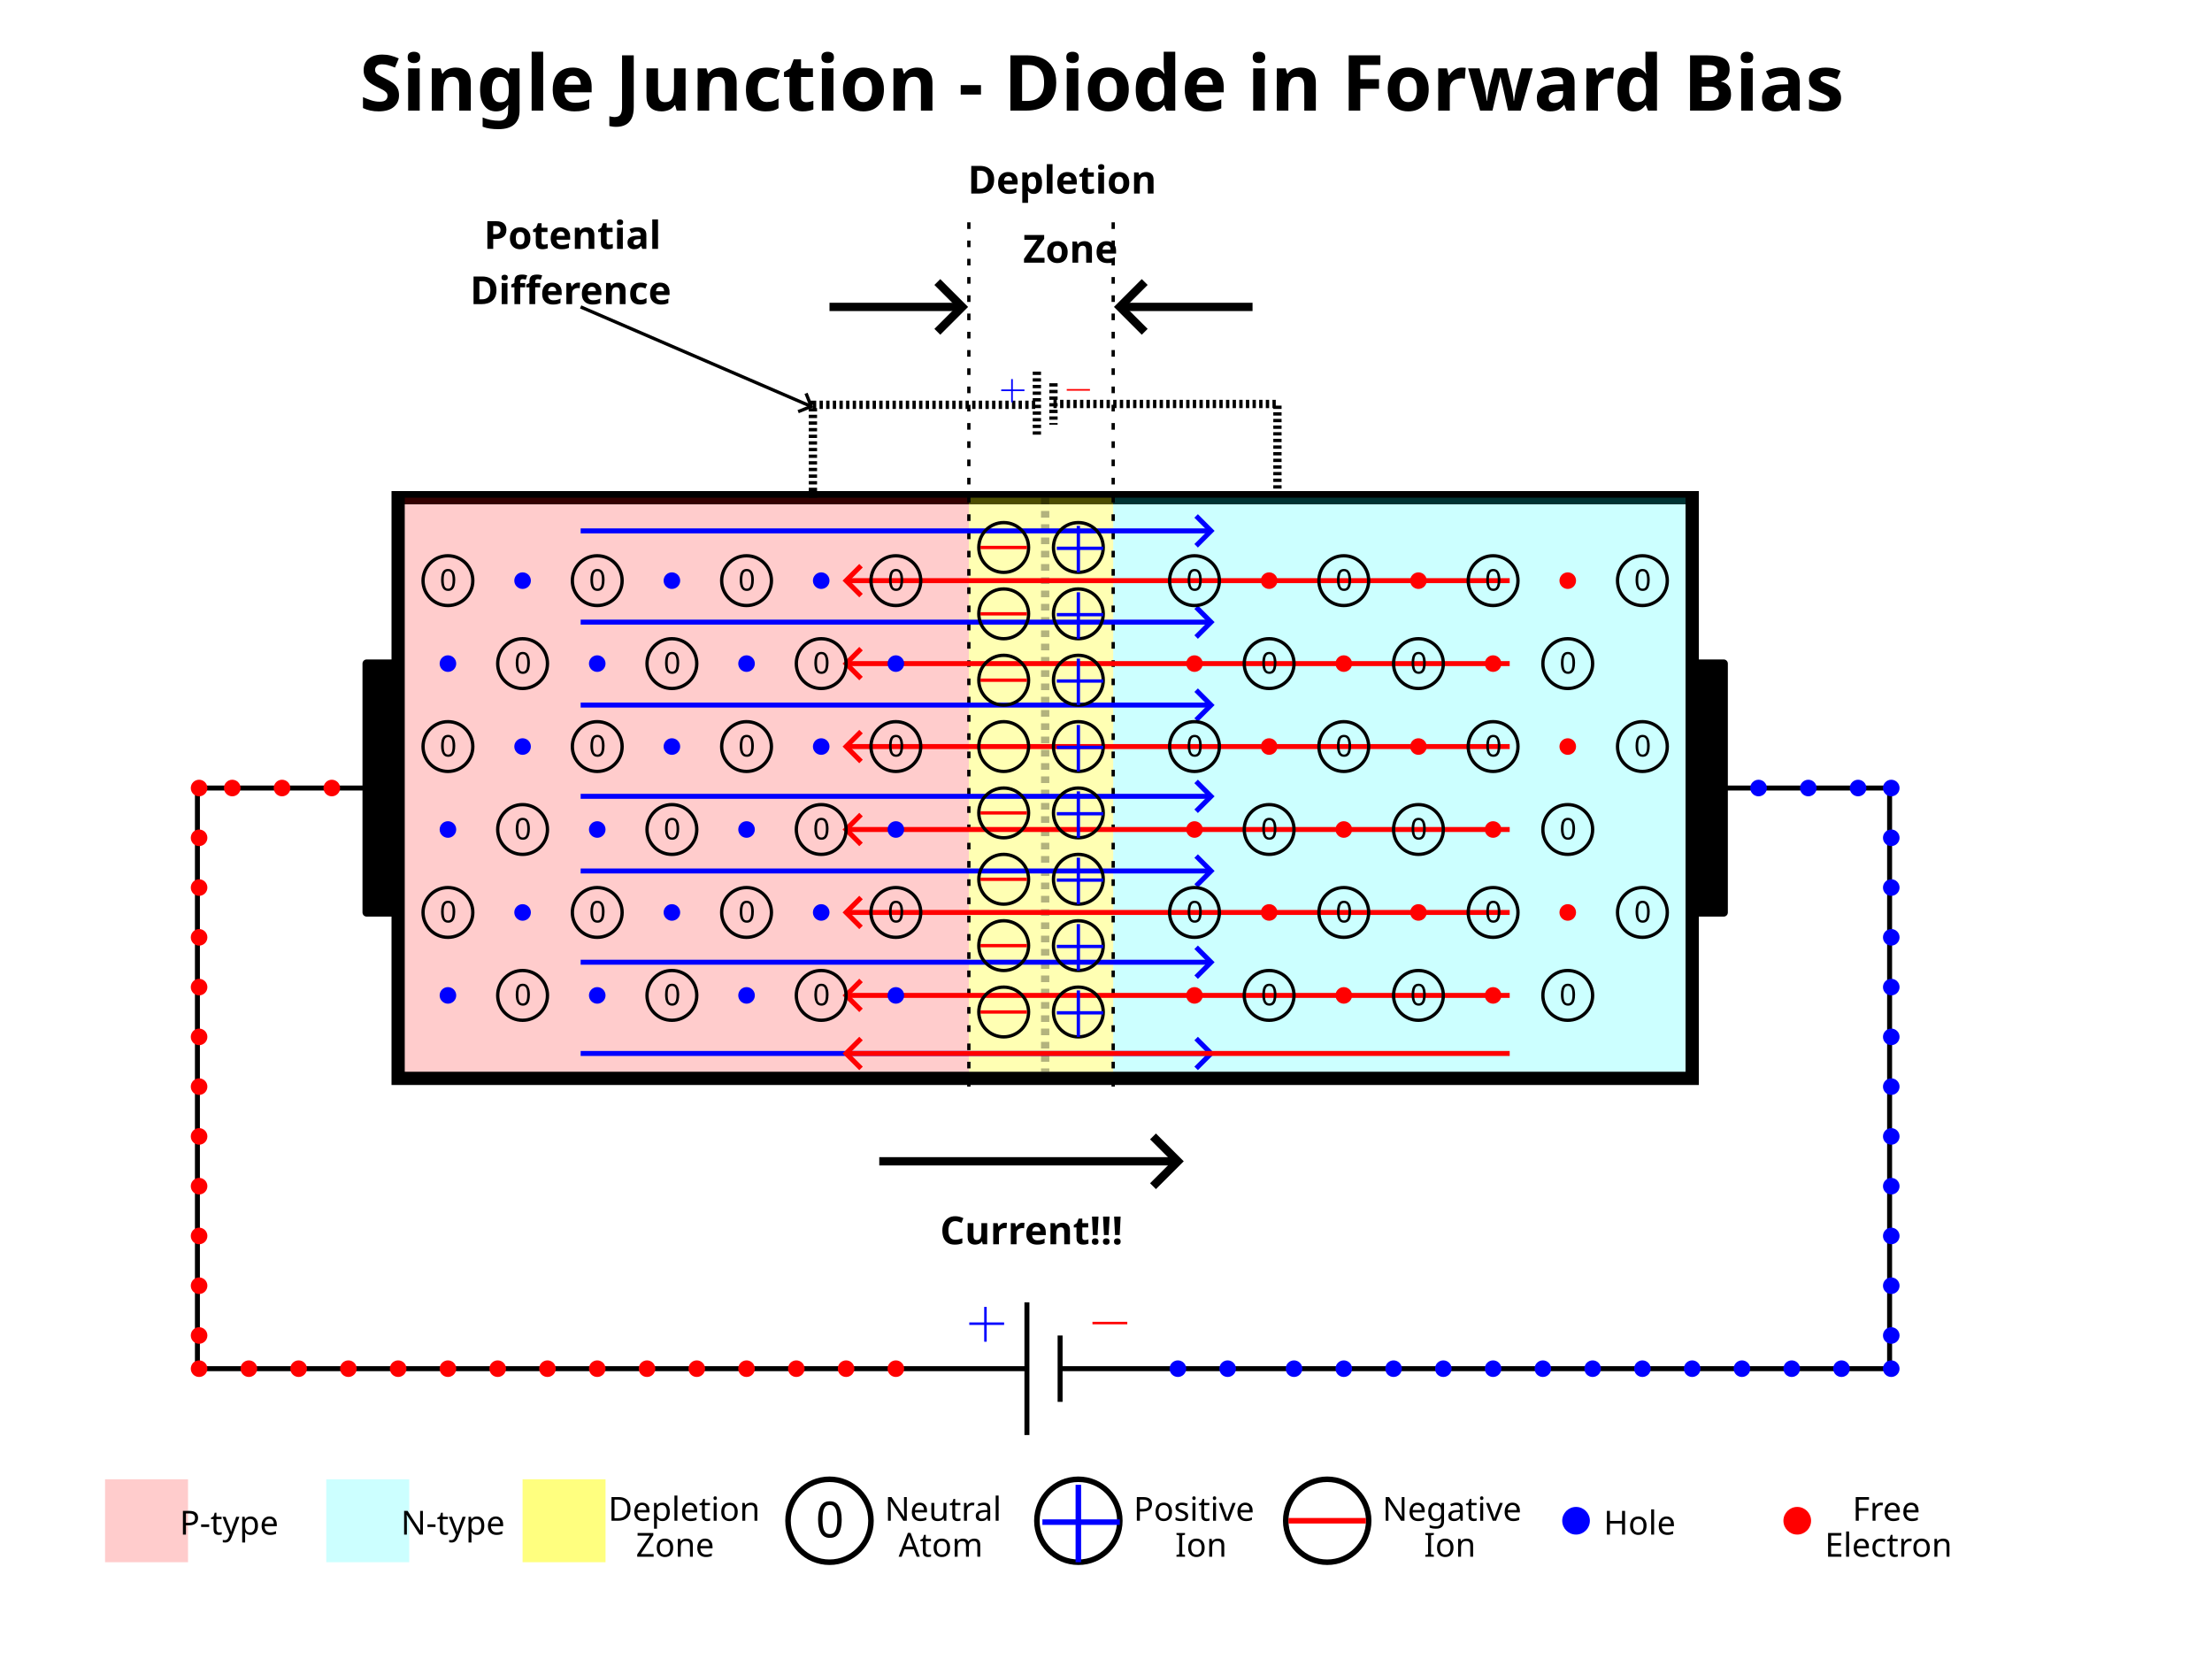
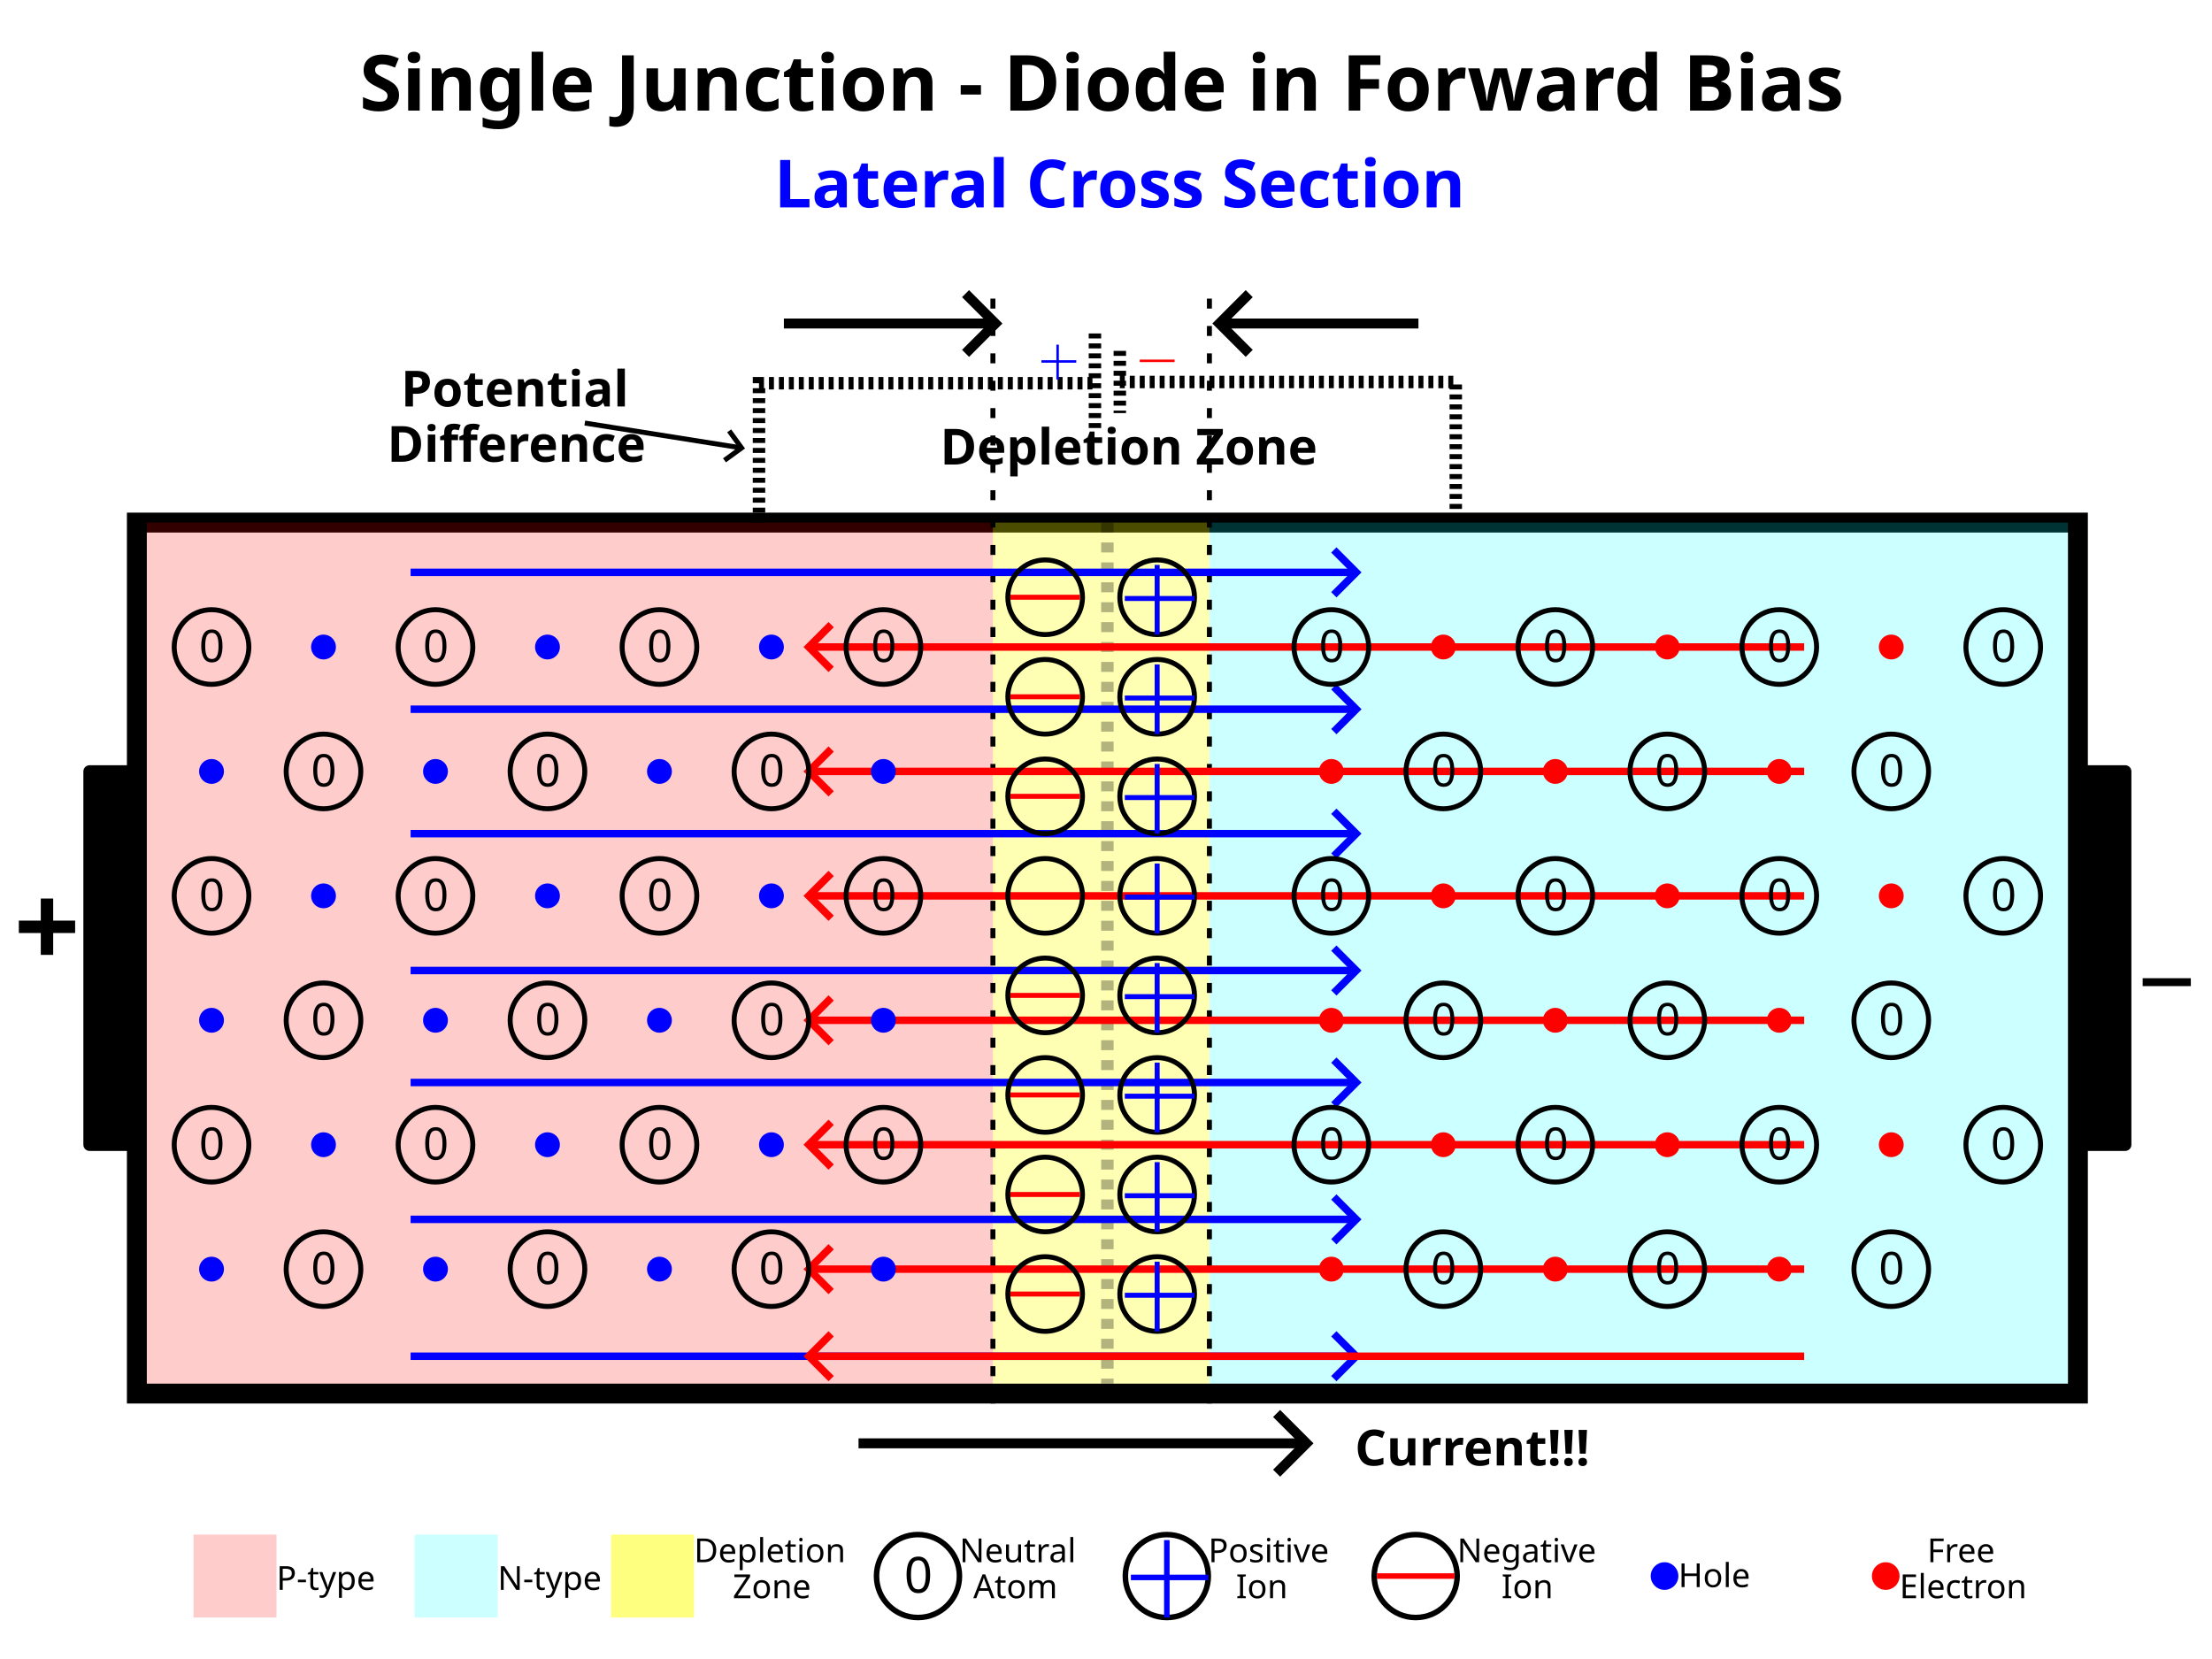
<svg xmlns="http://www.w3.org/2000/svg" xmlns:xlink="http://www.w3.org/1999/xlink" id="svg1" version="1.1" viewBox="0 0 800 600" width="800" height="600" preserveAspectRatio="xMidYMid" fill-rule="evenodd">
  <defs>
    <marker id="arrow_head" style="overflow:visible" viewBox="0 0 4 6" markerWidth="4" markerHeight="6" refX="left" refY="center" orient="auto-start-reverse" preserveAspectRatio="xMidYMid">
      <path style="fill:none;stroke:context-stroke;stroke-width:1;stroke-linecap:butt" d="M -3,-3 L 0,0 L -3,3">
            </path>
    </marker>
    <text id="headline" font-family="Ubuntu" font-size="28" font-weight="bold" fill="#000000">
      <tspan>Single Junction - Diode in Forward Bias</tspan>
    </text>
-     <text id="title_1" font-family="Ubuntu" font-size="14" font-weight="bold" fill="#000000">
-       <tspan x="350" y="0">Depletion</tspan>
-       <tspan x="370" y="25">Zone</tspan>
-       <tspan x="175" y="20">Potential</tspan>
-       <tspan x="170" y="40">Difference</tspan>
-     </text>
-     <text id="title_2" font-family="Ubuntu" font-size="14" font-weight="bold" fill="#000000">
-       <tspan x="280" y="0">Current!!!</tspan>
+     <text id="title_1" font-family="Ubuntu" font-size="18" font-weight="bold" fill="#000000">
+       <tspan x="5" y="57">Potential</tspan>
+       <tspan x="0" y="77">Difference</tspan>
+       <tspan x="200" y="78">Depletion Zone</tspan>
+     </text>
+     <text id="title_2" font-family="Ubuntu" font-size="24" font-weight="bold" fill="#0000ff">
+       <tspan>Lateral Cross Section</tspan>
+     </text>
+     <text id="title_3" font-family="Ubuntu" font-size="18" font-weight="bold" fill="#000000">
+       <tspan>Current!!!</tspan>
+     </text>
+     <text id="bias" font-family="Ubuntu" font-size="42" font-weight="bold" fill="#000000">
+       <tspan>+</tspan>
+       <tspan x="770">_</tspan>
    </text>
    <circle id="hole" cx="0" cy="0" r="5" style="fill:#0000ff;fill-opacity:1;stroke:none">
        </circle>
    <circle id="electron" cx="0" cy="0" r="5" style="fill:#ff0000;fill-opacity:1;stroke:none">
        </circle>
    <text id="neutral_atom_label" font-family="Ubuntu" font-size="18" font-weight="norm" fill="#000000">
      <tspan x="-5" y="6">0</tspan>
    </text>
    <g id="neutral_atom">
      <use xlink:href="#ion" />
      <use xlink:href="#neutral_atom_label" />
    </g>
    <circle id="ion" cx="0" cy="0" r="15" style="fill:none;stroke:#000000;stroke-width:2;stroke-opacity:1">
        </circle>
    <path id="pos_charge" d="m 0,-13 v 28 m -13,-14.5 h 28" style="fill:none;stroke:#0000ff;stroke-width:2;stroke-opacity:1">
        </path>
    <path id="neg_charge" d="m -14,0 h 28" style="fill:none;stroke:#ff0000;stroke-width:2;stroke-opacity:1">
        </path>
    <g id="pos_ion">
      <use xlink:href="#ion" />
      <use xlink:href="#pos_charge" />
    </g>
    <g id="neg_ion">
      <use xlink:href="#ion" />
      <use xlink:href="#neg_charge" />
    </g>
    <g id="neutral_atoms">
      <use xlink:href="#neutral_atom" x="0" y="30" />
      <use xlink:href="#neutral_atom" x="90" y="30" />
      <use xlink:href="#neutral_atom" x="180" y="30" />
      <use xlink:href="#neutral_atom" x="270" y="30" />
      <use xlink:href="#neutral_atom" x="45" y="80" />
      <use xlink:href="#neutral_atom" x="135" y="80" />
      <use xlink:href="#neutral_atom" x="225" y="80" />
    </g>
    <g id="dep_pos_ions">
      <use xlink:href="#pos_ion" x="0" y="0" />
      <use xlink:href="#pos_ion" x="0" y="40" />
      <use xlink:href="#pos_ion" x="0" y="80" />
      <use xlink:href="#pos_ion" x="0" y="120" />
      <use xlink:href="#pos_ion" x="0" y="160" />
      <use xlink:href="#pos_ion" x="0" y="200" />
      <use xlink:href="#pos_ion" x="0" y="240" />
      <use xlink:href="#pos_ion" x="0" y="280" />
    </g>
    <g id="dep_neg_ions">
      <use xlink:href="#neg_ion" x="0" y="0" />
      <use xlink:href="#neg_ion" x="0" y="40" />
      <use xlink:href="#neg_ion" x="0" y="80" />
      <use xlink:href="#neg_ion" x="0" y="120" />
      <use xlink:href="#neg_ion" x="0" y="160" />
      <use xlink:href="#neg_ion" x="0" y="200" />
      <use xlink:href="#neg_ion" x="0" y="240" />
      <use xlink:href="#neg_ion" x="0" y="280" />
    </g>
    <g id="free_electrons">
      <use xlink:href="#electron" x="95" y="0" />
      <use xlink:href="#electron" x="185" y="0" />
      <use xlink:href="#electron" x="275" y="0" />
      <use xlink:href="#electron" x="50" y="50" />
      <use xlink:href="#electron" x="140" y="50" />
      <use xlink:href="#electron" x="230" y="50" />
    </g>
    <g id="holes">
      <use xlink:href="#hole" x="80" y="0" />
      <use xlink:href="#hole" x="170" y="0" />
      <use xlink:href="#hole" x="260" y="0" />
      <use xlink:href="#hole" x="35" y="50" />
      <use xlink:href="#hole" x="125" y="50" />
      <use xlink:href="#hole" x="215" y="50" />
      <use xlink:href="#hole" x="305" y="50" />
    </g>
    <rect id="box" x="0" y="0" width="780" height="350" style="fill:none;stroke:#000000;stroke-width:8">
        </rect>
    <rect id="terminal" x="0" y="0" width="20" height="150" style="fill:#000000;stroke:#000000;stroke-width:5;stroke-linecap:round;stroke-linejoin:round">
        </rect>
    <rect id="n_side" x="0" y="0" width="345" height="346" style="fill:#00ffff;fill-opacity:0.2;stroke:none">
        </rect>
    <rect id="p_side" x="0" y="0" width="340" height="346" style="fill:#ff0000;fill-opacity:0.2;stroke:none">
        </rect>
    <rect id="depletion_zone" x="0" y="0" width="87.03" height="346" style="fill:#ffff00;fill-opacity:0.3;stroke:none">
        </rect>
    <path id="barrier" d="m 0,0 v 346" style="fill:none;stroke:#000000;stroke-width:5;stroke-opacity:0.3;stroke-dasharray:4 4">
        </path>
    <g id="potential">
      <path d="m 0,0 v -56 h 135 m 0,-20 v 40 m 10,-33 v 25 m 0,-12.5 h 135 v 56" style="fill:none;stroke:#000000;stroke-width:5;stroke-opacity:1;stroke-dasharray:2 2">
            </path>
      <use xlink:href="#pos_charge" x="240" y="-130" transform="scale(0.50)" />
      <use xlink:href="#neg_charge" x="320" y="-130" transform="scale(0.50)" />
    </g>
-     <g id="circuit">
-       <path d="m 0,0 h -100 v 350 h 500 m 0,-40 v 80 m 20,-60 v 40 m 0,-20 h 500 v -350 h -100" style="fill:none;stroke:#000000;stroke-width:3">
-             </path>
-       <use xlink:href="#pos_charge" x="500" y="430" transform="scale(0.75)" />
-       <use xlink:href="#neg_charge" x="600" y="430" transform="scale(0.75)" />
-     </g>
    <g id="body">
      <use xlink:href="#box" x="10" y="100" />
      <use xlink:href="#n_side" x="441" y="100" />
      <use xlink:href="#p_side" x="14" y="100" />
      <use xlink:href="#depletion_zone" x="353.98" y="100" />
      <use xlink:href="#barrier" x="400" y="100" />
      <use xlink:href="#potential" x="260" y="100" />
      <use xlink:href="#terminal" x="-9" y="200" />
      <use xlink:href="#terminal" x="789" y="200" />
-       <use xlink:href="#circuit" x="-11" y="275" />
-       <path d="M 120 -15 L 259 45" style="stroke:#000000;stroke-width:2;marker-end:url(#arrow_head)" />
-       <path d="M 354 455 L 354 -70" style="stroke:#000000;stroke-width:2;stroke-opacity:1;stroke-dasharray:4 7" />
-       <path d="M 441 455 L 441 -70" style="stroke:#000000;stroke-width:2;stroke-opacity:1;stroke-dasharray:4 7" />
-       <path d="M 525 -15 H 445" style="stroke:#000000;stroke-width:5;marker-end:url(#arrow_head)" />
-       <path d="M 270 -15 H 350" style="stroke:#000000;stroke-width:5;marker-end:url(#arrow_head)" />
-       <path d="M 300 500 H 480" style="stroke:#000000;stroke-width:5;marker-end:url(#arrow_head)" />
-       <path d="M 120 120 L 500 120" style="stroke:#0000ff;stroke-width:3;marker-end:url(#arrow_head)" />
-       <path d="M 120 175 L 500 175" style="stroke:#0000ff;stroke-width:3;marker-end:url(#arrow_head)" />
-       <path d="M 120 225 L 500 225" style="stroke:#0000ff;stroke-width:3;marker-end:url(#arrow_head)" />
-       <path d="M 120 280 L 500 280" style="stroke:#0000ff;stroke-width:3;marker-end:url(#arrow_head)" />
-       <path d="M 120 325 L 500 325" style="stroke:#0000ff;stroke-width:3;marker-end:url(#arrow_head)" />
-       <path d="M 120 380 L 500 380" style="stroke:#0000ff;stroke-width:3;marker-end:url(#arrow_head)" />
-       <path d="M 120 435 L 500 435" style="stroke:#0000ff;stroke-width:3;marker-end:url(#arrow_head)" />
-       <path d="M 680 150 L 280 150" style="stroke:#ff0000;stroke-width:3;marker-end:url(#arrow_head)" />
-       <path d="M 680 200 L 280 200" style="stroke:#ff0000;stroke-width:3;marker-end:url(#arrow_head)" />
-       <path d="M 680 250 L 280 250" style="stroke:#ff0000;stroke-width:3;marker-end:url(#arrow_head)" />
-       <path d="M 680 300 L 280 300" style="stroke:#ff0000;stroke-width:3;marker-end:url(#arrow_head)" />
-       <path d="M 680 350 L 280 350" style="stroke:#ff0000;stroke-width:3;marker-end:url(#arrow_head)" />
-       <path d="M 680 400 L 280 400" style="stroke:#ff0000;stroke-width:3;marker-end:url(#arrow_head)" />
-       <path d="M 680 435 L 280 435" style="stroke:#ff0000;stroke-width:3;marker-end:url(#arrow_head)" />
+       <path d="m 190 60 l 63 10" style="stroke:#000000;stroke-width:2;marker-end:url(#arrow_head)" />
+       <path d="m 354 10 v 450" style="stroke:#000000;stroke-width:2;stroke-opacity:1;stroke-dasharray:4 7" />
+       <path d="m 441 10 v 450" style="stroke:#000000;stroke-width:2;stroke-opacity:1;stroke-dasharray:4 7" />
+       <path d="m 525 20 h -80" style="stroke:#000000;stroke-width:4;marker-end:url(#arrow_head)" />
+       <path d="m 270 20 h 85" style="stroke:#000000;stroke-width:4;marker-end:url(#arrow_head)" />
+       <path d="m 300 470 h 180" style="stroke:#000000;stroke-width:4;marker-end:url(#arrow_head)" />
+       <path d="m 120 120 h 380" style="stroke:#0000ff;stroke-width:3;marker-end:url(#arrow_head)" />
+       <path d="m 120 175 h 380" style="stroke:#0000ff;stroke-width:3;marker-end:url(#arrow_head)" />
+       <path d="m 120 225 h 380" style="stroke:#0000ff;stroke-width:3;marker-end:url(#arrow_head)" />
+       <path d="m 120 280 h 380" style="stroke:#0000ff;stroke-width:3;marker-end:url(#arrow_head)" />
+       <path d="m 120 325h 380" style="stroke:#0000ff;stroke-width:3;marker-end:url(#arrow_head)" />
+       <path d="m 120 380 h 380" style="stroke:#0000ff;stroke-width:3;marker-end:url(#arrow_head)" />
+       <path d="m 120 435 h 380" style="stroke:#0000ff;stroke-width:3;marker-end:url(#arrow_head)" />
+       <path d="m 680 150 h -400" style="stroke:#ff0000;stroke-width:3;marker-end:url(#arrow_head)" />
+       <path d="m 680 200 h -400" style="stroke:#ff0000;stroke-width:3;marker-end:url(#arrow_head)" />
+       <path d="m 680 250 h -400" style="stroke:#ff0000;stroke-width:3;marker-end:url(#arrow_head)" />
+       <path d="m 680 300 h -400" style="stroke:#ff0000;stroke-width:3;marker-end:url(#arrow_head)" />
+       <path d="m 680 350 h -400" style="stroke:#ff0000;stroke-width:3;marker-end:url(#arrow_head)" />
+       <path d="m 680 400 h -400" style="stroke:#ff0000;stroke-width:3;marker-end:url(#arrow_head)" />
+       <path d="m 680 435 h -400" style="stroke:#ff0000;stroke-width:3;marker-end:url(#arrow_head)" />
      <use xlink:href="#neutral_atoms" x="40" y="120" />
      <use xlink:href="#neutral_atoms" x="40" y="220" />
      <use xlink:href="#neutral_atoms" x="40" y="320" />
      <use xlink:href="#neutral_atoms" x="490" y="120" />
      <use xlink:href="#neutral_atoms" x="490" y="220" />
      <use xlink:href="#neutral_atoms" x="490" y="320" />
      <use xlink:href="#holes" x="5" y="150" />
      <use xlink:href="#holes" x="5" y="250" />
      <use xlink:href="#holes" x="5" y="350" />
      <use xlink:href="#free_electrons" x="440" y="150" />
      <use xlink:href="#free_electrons" x="440" y="250" />
      <use xlink:href="#free_electrons" x="440" y="350" />
      <use xlink:href="#dep_neg_ions" x="375" y="130" />
      <use xlink:href="#dep_pos_ions" x="420" y="130" />
-       <use xlink:href="#electron" x="-30" y="275" />
-       <use xlink:href="#electron" x="-60" y="275" />
-       <use xlink:href="#electron" x="-90" y="275" />
-       <use xlink:href="#electron" x="-110" y="275" />
-       <use xlink:href="#electron" x="-110" y="305" />
-       <use xlink:href="#electron" x="-110" y="335" />
-       <use xlink:href="#electron" x="-110" y="365" />
-       <use xlink:href="#electron" x="-110" y="395" />
-       <use xlink:href="#electron" x="-110" y="425" />
-       <use xlink:href="#electron" x="-110" y="455" />
-       <use xlink:href="#electron" x="-110" y="485" />
-       <use xlink:href="#electron" x="-110" y="515" />
-       <use xlink:href="#electron" x="-110" y="545" />
-       <use xlink:href="#electron" x="-110" y="575" />
-       <use xlink:href="#electron" x="-110" y="605" />
-       <use xlink:href="#electron" x="-110" y="625" />
-       <use xlink:href="#electron" x="-80" y="625" />
-       <use xlink:href="#electron" x="-50" y="625" />
-       <use xlink:href="#electron" x="-20" y="625" />
-       <use xlink:href="#electron" x="10" y="625" />
-       <use xlink:href="#electron" x="40" y="625" />
-       <use xlink:href="#electron" x="70" y="625" />
-       <use xlink:href="#electron" x="100" y="625" />
-       <use xlink:href="#electron" x="130" y="625" />
-       <use xlink:href="#electron" x="160" y="625" />
-       <use xlink:href="#electron" x="190" y="625" />
-       <use xlink:href="#electron" x="220" y="625" />
-       <use xlink:href="#electron" x="250" y="625" />
-       <use xlink:href="#electron" x="280" y="625" />
-       <use xlink:href="#electron" x="310" y="625" />
-       <use xlink:href="#hole" x="830" y="275" />
-       <use xlink:href="#hole" x="860" y="275" />
-       <use xlink:href="#hole" x="890" y="275" />
-       <use xlink:href="#hole" x="910" y="275" />
-       <use xlink:href="#hole" x="910" y="305" />
-       <use xlink:href="#hole" x="910" y="335" />
-       <use xlink:href="#hole" x="910" y="365" />
-       <use xlink:href="#hole" x="910" y="395" />
-       <use xlink:href="#hole" x="910" y="425" />
-       <use xlink:href="#hole" x="910" y="455" />
-       <use xlink:href="#hole" x="910" y="485" />
-       <use xlink:href="#hole" x="910" y="515" />
-       <use xlink:href="#hole" x="910" y="545" />
-       <use xlink:href="#hole" x="910" y="575" />
-       <use xlink:href="#hole" x="910" y="605" />
-       <use xlink:href="#hole" x="910" y="625" />
-       <use xlink:href="#hole" x="880" y="625" />
-       <use xlink:href="#hole" x="850" y="625" />
-       <use xlink:href="#hole" x="820" y="625" />
-       <use xlink:href="#hole" x="790" y="625" />
-       <use xlink:href="#hole" x="760" y="625" />
-       <use xlink:href="#hole" x="730" y="625" />
-       <use xlink:href="#hole" x="700" y="625" />
-       <use xlink:href="#hole" x="670" y="625" />
-       <use xlink:href="#hole" x="640" y="625" />
-       <use xlink:href="#hole" x="610" y="625" />
-       <use xlink:href="#hole" x="580" y="625" />
-       <use xlink:href="#hole" x="550" y="625" />
-       <use xlink:href="#hole" x="510" y="625" />
-       <use xlink:href="#hole" x="480" y="625" />
    </g>
    <rect id="leg_p_side" x="0" y="0" width="30" height="30" style="fill:#ff0000;fill-opacity:0.2;stroke:none">
        </rect>
    <rect id="leg_n_side" x="0" y="0" width="30" height="30" style="fill:#00ffff;fill-opacity:0.2;stroke:none">
        </rect>
    <rect id="leg_dep_zone" x="0" y="0" width="30" height="30" style="fill:#ffff00;fill-opacity:0.5;stroke:none">
        </rect>
    <g id="legend">
-       <use xlink:href="#leg_p_side" x="8" y="35" />
-       <use xlink:href="#leg_n_side" x="88" y="35" />
-       <use xlink:href="#leg_dep_zone" x="159" y="35" />
-       <use xlink:href="#neutral_atom" x="270" y="50" />
-       <use xlink:href="#pos_ion" x="360" y="50" />
-       <use xlink:href="#neg_ion" x="450" y="50" />
-       <use xlink:href="#hole" x="540" y="50" />
-       <use xlink:href="#electron" x="620" y="50" />
+       <use xlink:href="#leg_p_side" x="0" y="0" />
+       <use xlink:href="#leg_n_side" x="80" y="0" />
+       <use xlink:href="#leg_dep_zone" x="151" y="0" />
+       <use xlink:href="#neutral_atom" x="262" y="15" />
+       <use xlink:href="#pos_ion" x="352" y="15" />
+       <use xlink:href="#neg_ion" x="442" y="15" />
+       <use xlink:href="#hole" x="532" y="15" />
+       <use xlink:href="#electron" x="612" y="15" />
      <text font-family="Ubuntu" font-size="12" font-weight="norm" fill="#000000">
-         <tspan x="35" y="55">P-type</tspan>
-         <tspan x="115" y="55">N-type</tspan>
-         <tspan x="190" y="50">Depletion</tspan>
-         <tspan x="200" y="63">Zone</tspan>
-         <tspan x="290" y="50">Neutral</tspan>
-         <tspan x="295" y="63">Atom</tspan>
-         <tspan x="380" y="50">Positive</tspan>
-         <tspan x="395" y="63">Ion</tspan>
-         <tspan x="470" y="50">Negative</tspan>
-         <tspan x="485" y="63">Ion</tspan>
-         <tspan x="550" y="55">Hole</tspan>
-         <tspan x="640" y="50">Free</tspan>
-         <tspan x="630" y="63">Electron</tspan>
+         <tspan x="30" y="20">P-type</tspan>
+         <tspan x="110" y="20">N-type</tspan>
+         <tspan x="181" y="10">Depletion</tspan>
+         <tspan x="195" y="23">Zone</tspan>
+         <tspan x="277" y="10">Neutral</tspan>
+         <tspan x="282" y="23">Atom</tspan>
+         <tspan x="367" y="10">Positive</tspan>
+         <tspan x="377" y="23">Ion</tspan>
+         <tspan x="457" y="10">Negative</tspan>
+         <tspan x="473" y="23">Ion</tspan>
+         <tspan x="537" y="19">Hole</tspan>
+         <tspan x="627" y="10">Free</tspan>
+         <tspan x="617" y="23">Electron</tspan>
      </text>
    </g>
  </defs>
  <g id="page1">
    <g id="layer1" style="display:inline">
      <rect x="0" y="0" width="800" height="600" fill="white">
            </rect>
    </g>
    <g id="layer2" style="display:inline">
      <use xlink:href="#headline" x="130" y="40" />
-       <use xlink:href="#body" x="230" y="200" transform="scale(0.6)" />
-       <use xlink:href="#title_1" x="0" y="70" />
-       <use xlink:href="#title_2" x="60" y="450" />
-       <use xlink:href="#legend" x="30" y="500" />
+       <use xlink:href="#body" x="45" y="110" transform="scale(0.9,0.9)" />
+       <use xlink:href="#bias" x="5" y="350" />
+       <use xlink:href="#title_1" x="140" y="90" />
+       <use xlink:href="#title_2" x="280" y="75" />
+       <use xlink:href="#title_3" x="490" y="530" />
+       <use xlink:href="#legend" x="70" y="555" />
    </g>
  </g>
</svg>
